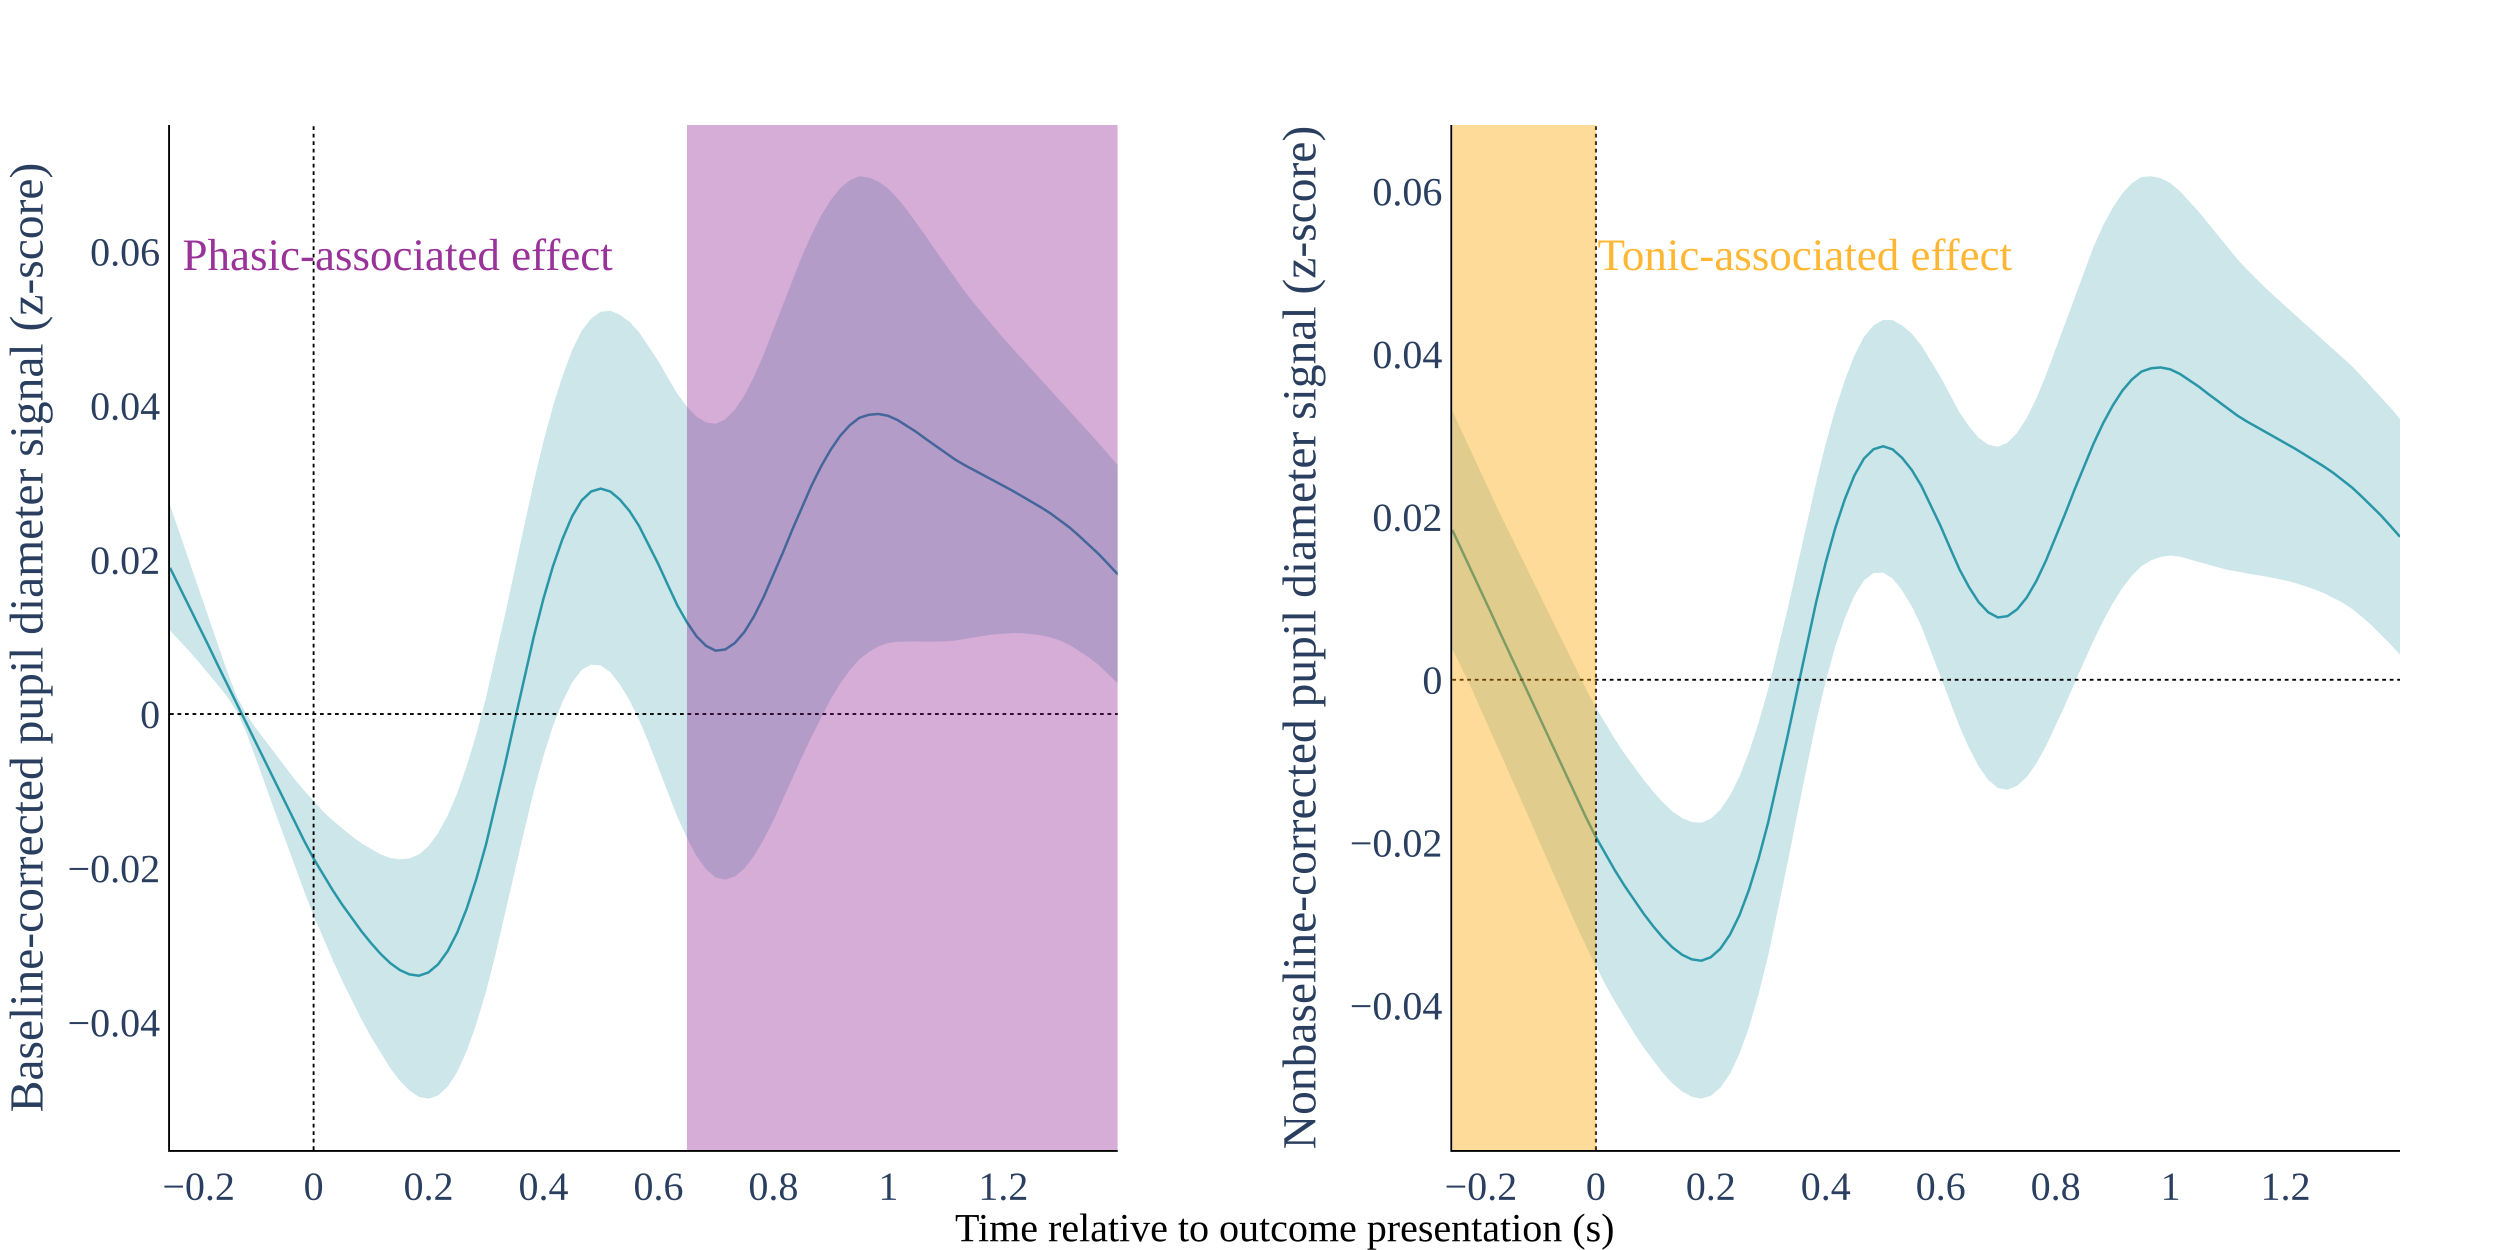
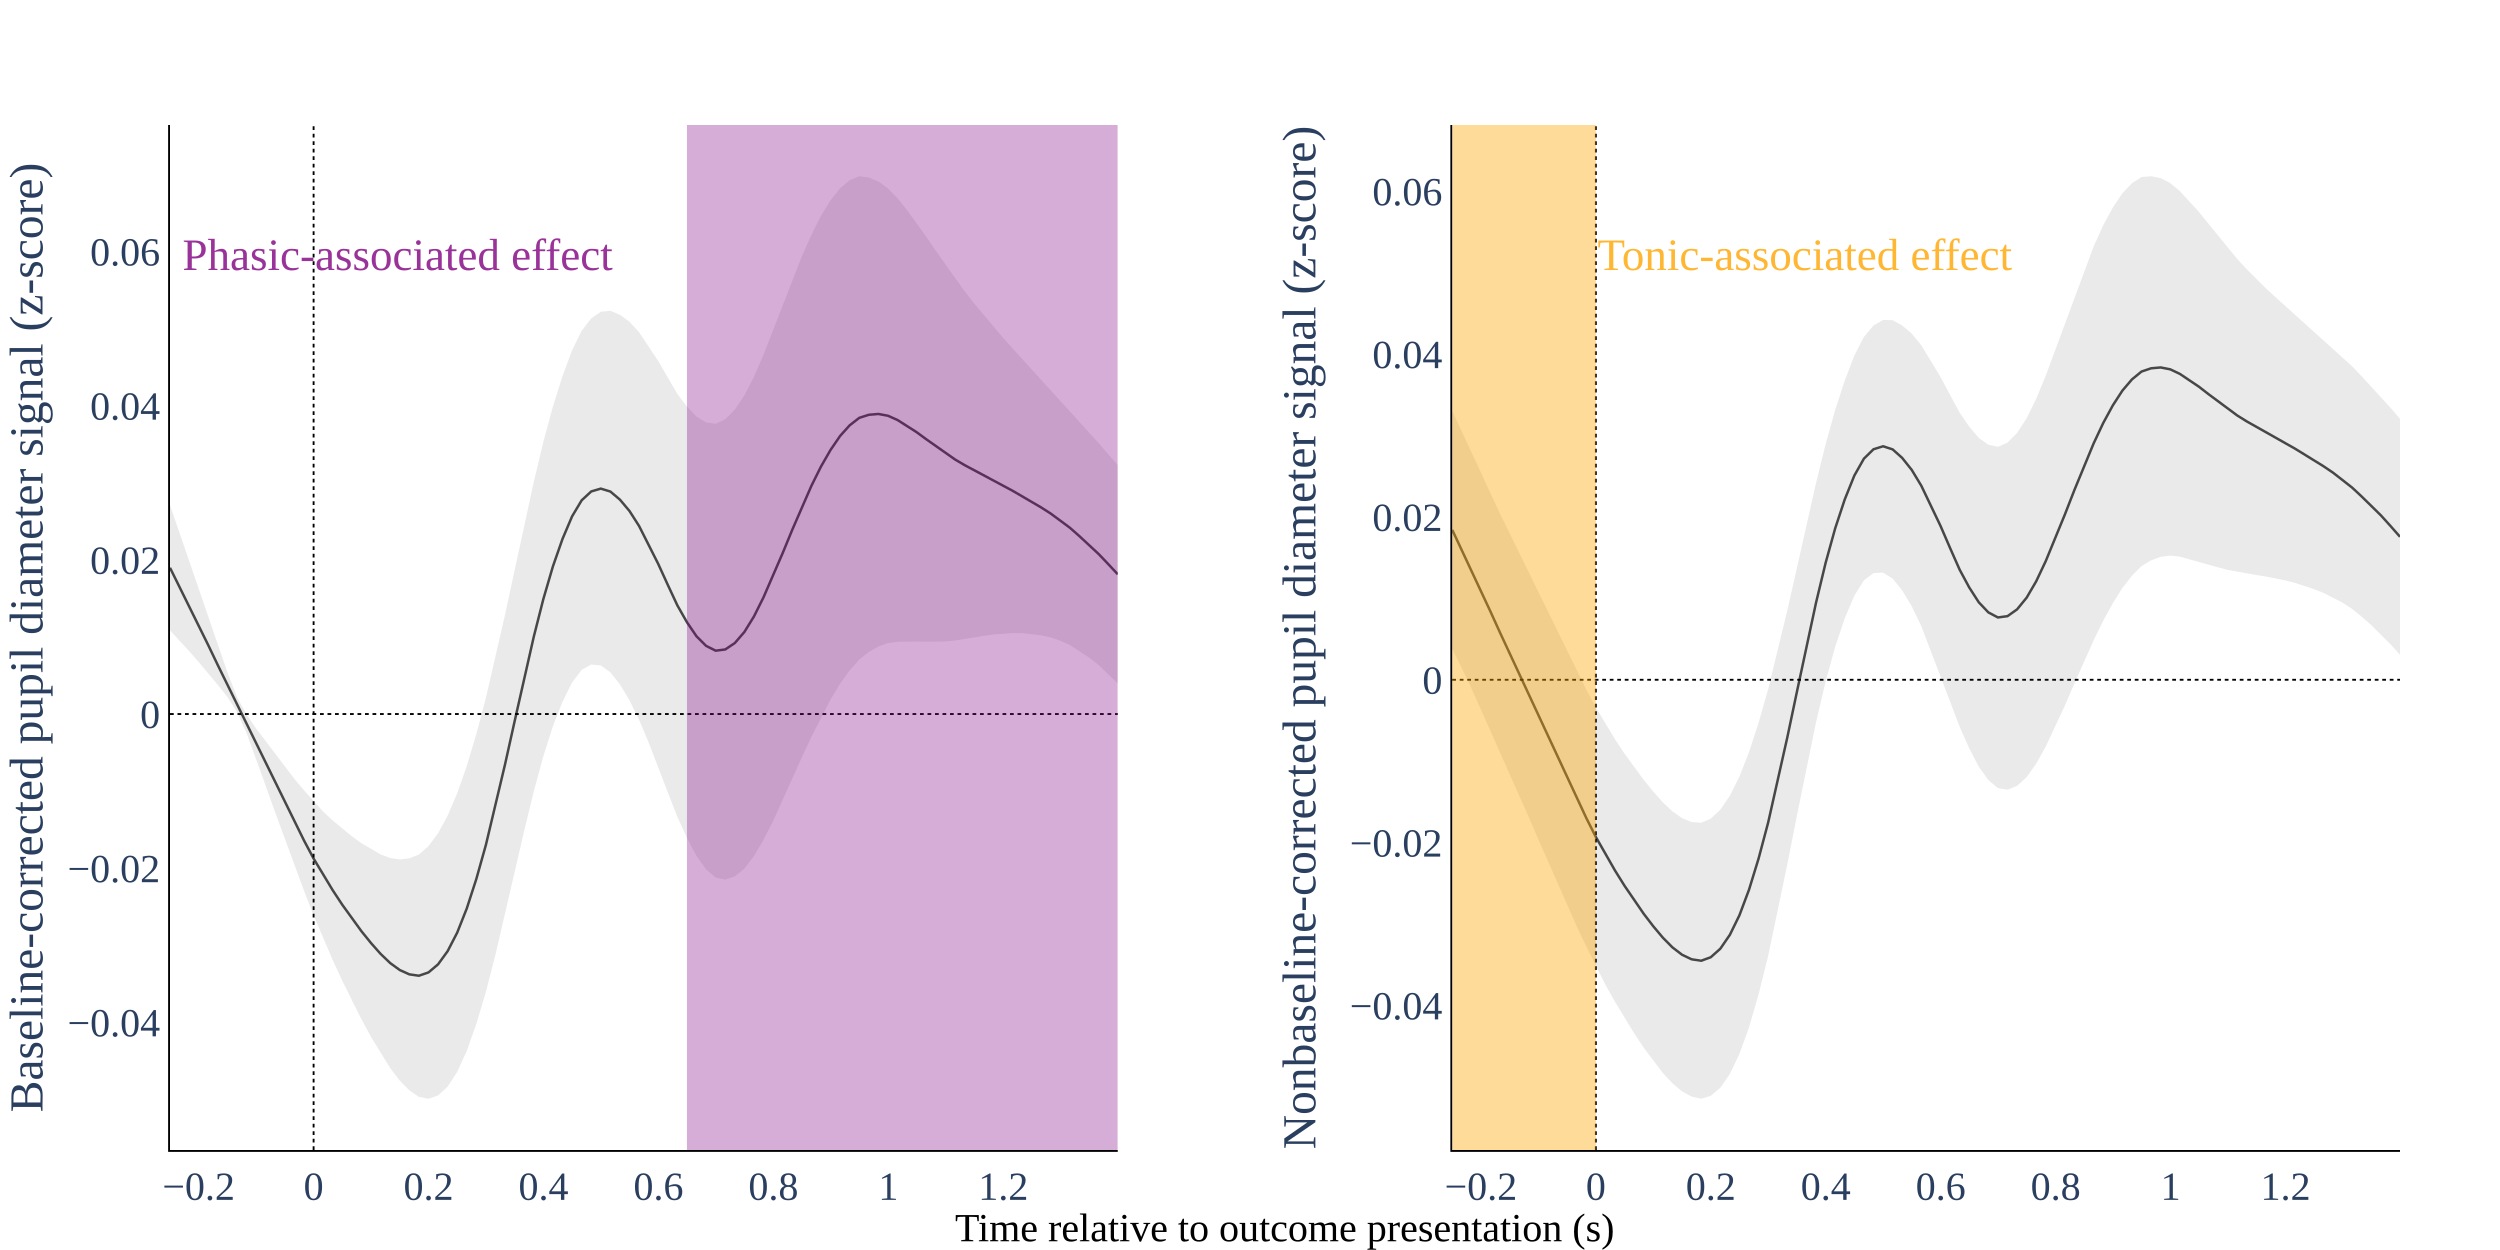
<svg xmlns="http://www.w3.org/2000/svg" class="main-svg" width="2000" height="1000" style="" viewBox="0 0 2000 1000">
  <rect x="0" y="0" width="2000" height="1000" style="fill: rgb(255, 255, 255); fill-opacity: 1;" />
-   <defs id="defs-f50b6a">
+   <defs id="defs-1f0a8c">
    <g class="clips">
-       <clipPath id="clipf50b6axyplot" class="plotclip">
+       <clipPath id="clip1f0a8cxyplot" class="plotclip">
        <rect width="758.2" height="820" />
      </clipPath>
-       <clipPath id="clipf50b6ax2y2plot" class="plotclip">
+       <clipPath id="clip1f0a8cx2y2plot" class="plotclip">
        <rect width="758.2" height="820" />
      </clipPath>
-       <clipPath class="axesclip" id="clipf50b6ax">
+       <clipPath class="axesclip" id="clip1f0a8cx">
        <rect x="136" y="0" width="758.2" height="1000" />
      </clipPath>
-       <clipPath class="axesclip" id="clipf50b6ay">
+       <clipPath class="axesclip" id="clip1f0a8cy">
        <rect x="0" y="100" width="2000" height="820" />
      </clipPath>
-       <clipPath class="axesclip" id="clipf50b6axy">
+       <clipPath class="axesclip" id="clip1f0a8cxy">
        <rect x="136" y="100" width="758.2" height="820" />
      </clipPath>
-       <clipPath class="axesclip" id="clipf50b6ay2">
+       <clipPath class="axesclip" id="clip1f0a8cy2">
        <rect x="0" y="100" width="2000" height="820" />
      </clipPath>
-       <clipPath class="axesclip" id="clipf50b6axy2">
+       <clipPath class="axesclip" id="clip1f0a8cxy2">
        <rect x="136" y="100" width="758.2" height="820" />
      </clipPath>
-       <clipPath class="axesclip" id="clipf50b6ax2">
+       <clipPath class="axesclip" id="clip1f0a8cx2">
        <rect x="1161.8" y="0" width="758.2" height="1000" />
      </clipPath>
-       <clipPath class="axesclip" id="clipf50b6ax2y">
+       <clipPath class="axesclip" id="clip1f0a8cx2y">
        <rect x="1161.8" y="100" width="758.2" height="820" />
      </clipPath>
-       <clipPath class="axesclip" id="clipf50b6ax2y2">
+       <clipPath class="axesclip" id="clip1f0a8cx2y2">
        <rect x="1161.8" y="100" width="758.2" height="820" />
      </clipPath>
    </g>
    <g class="gradients" />
    <g class="patterns" />
  </defs>
  <g class="bglayer">
    <rect class="bg" x="136" y="100" width="758.2" height="820" style="fill: rgb(255, 255, 255); fill-opacity: 1; stroke-width: 0;" />
    <rect class="bg" x="1161.8" y="100" width="758.2" height="820" style="fill: rgb(255, 255, 255); fill-opacity: 1; stroke-width: 0;" />
  </g>
  <g class="layer-below">
    <g class="imagelayer" />
    <g class="shapelayer" />
  </g>
  <g class="cartesianlayer">
    <g class="subplot xy">
      <g class="layer-subplot">
        <g class="shapelayer" />
        <g class="imagelayer" />
      </g>
      <g class="minor-gridlayer">
        <g class="x" />
        <g class="y" />
      </g>
      <g class="gridlayer">
        <g class="x">
          <path class="xgrid crisp" transform="translate(158.92,0)" d="M0,100v820" style="stroke: rgb(255, 255, 255); stroke-opacity: 1; stroke-width: 1px;" />
          <path class="xgrid crisp" transform="translate(342.84,0)" d="M0,100v820" style="stroke: rgb(255, 255, 255); stroke-opacity: 1; stroke-width: 1px;" />
          <path class="xgrid crisp" transform="translate(434.8,0)" d="M0,100v820" style="stroke: rgb(255, 255, 255); stroke-opacity: 1; stroke-width: 1px;" />
          <path class="xgrid crisp" transform="translate(526.77,0)" d="M0,100v820" style="stroke: rgb(255, 255, 255); stroke-opacity: 1; stroke-width: 1px;" />
          <path class="xgrid crisp" transform="translate(618.73,0)" d="M0,100v820" style="stroke: rgb(255, 255, 255); stroke-opacity: 1; stroke-width: 1px;" />
          <path class="xgrid crisp" transform="translate(710.69,0)" d="M0,100v820" style="stroke: rgb(255, 255, 255); stroke-opacity: 1; stroke-width: 1px;" />
          <path class="xgrid crisp" transform="translate(802.65,0)" d="M0,100v820" style="stroke: rgb(255, 255, 255); stroke-opacity: 1; stroke-width: 1px;" />
        </g>
        <g class="y">
          <path class="ygrid crisp" transform="translate(0,817.89)" d="M136,0h758.2" style="stroke: rgb(255, 255, 255); stroke-opacity: 1; stroke-width: 1px;" />
          <path class="ygrid crisp" transform="translate(0,694.56)" d="M136,0h758.2" style="stroke: rgb(255, 255, 255); stroke-opacity: 1; stroke-width: 1px;" />
          <path class="ygrid crisp" transform="translate(0,447.89)" d="M136,0h758.2" style="stroke: rgb(255, 255, 255); stroke-opacity: 1; stroke-width: 1px;" />
          <path class="ygrid crisp" transform="translate(0,324.55)" d="M136,0h758.2" style="stroke: rgb(255, 255, 255); stroke-opacity: 1; stroke-width: 1px;" />
          <path class="ygrid crisp" transform="translate(0,201.21)" d="M136,0h758.2" style="stroke: rgb(255, 255, 255); stroke-opacity: 1; stroke-width: 1px;" />
        </g>
      </g>
      <g class="zerolinelayer">
        <path class="xzl zl crisp" transform="translate(250.88,0)" d="M0,100v820" style="stroke: rgb(255, 255, 255); stroke-opacity: 1; stroke-width: 2px;" />
        <path class="yzl zl crisp" transform="translate(0,571.22)" d="M136,0h758.2" style="stroke: rgb(255, 255, 255); stroke-opacity: 1; stroke-width: 2px;" />
      </g>
      <g class="layer-between">
        <g class="shapelayer" />
        <g class="imagelayer" />
      </g>
      <path class="xlines-below" />
      <path class="ylines-below" />
      <g class="overlines-below" />
      <g class="xaxislayer-below" />
      <g class="yaxislayer-below" />
      <g class="overaxes-below" />
      <g class="overplot">
-         <g class="xy" transform="translate(136,100)" clip-path="url(#clipf50b6axyplot)">
+         <g class="xy" transform="translate(136,100)" clip-path="url(#clip1f0a8cxyplot)">
          <g class="scatterlayer mlayer">
-             <g class="trace scatter trace7f2460" style="stroke-miterlimit: 2; opacity: 1;">
+             <g class="trace scatter trace71aa7c" style="stroke-miterlimit: 2; opacity: 1;">
              <g class="fills" />
              <g class="errorbars" />
              <g class="lines">
-                 <path class="js-line" d="M0,354.21L30.63,416.21L38.29,432.2L107.22,572.43L114.88,586.85L130.2,612.24L137.85,623.84L153.17,645.01L160.83,654.48L168.49,663.12L176.15,670.45L183.81,676.02L191.46,679.48L199.12,680.58L206.78,677.94L214.44,671.48L222.1,660.93L229.76,646.09L237.42,626.76L245.07,603.16L252.73,575.87L268.05,511.4L275.71,476.96L291.03,409.33L298.68,379.23L306.34,353.07L314,331.15L321.66,313.1L329.32,300.27L336.98,293.16L344.64,290.89L352.29,293.23L359.95,299.72L367.61,308.83L375.27,320.82L390.59,351.16L398.25,367.93L405.9,384.33L413.56,397.8L421.22,409.06L428.88,416.71L436.54,420.54L444.2,419.57L451.86,414.43L459.52,405.55L467.17,393.14L474.83,377.79L490.15,342.44L497.81,323.82L513.13,288.66L520.78,273.25L528.44,259.93L536.1,248.74L543.76,240.23L551.42,234.28L559.08,231.82L566.74,231.18L574.39,232.6L582.05,236.03L597.37,245.79L605.03,251.43L628,267.57L635.66,272.08L666.3,288.45L673.96,292.54L696.93,305.96L704.59,310.86L719.91,322.2L727.57,328.96L742.88,343.19L750.54,351.22L758.2,359.44" style="vector-effect: none; fill: none; stroke: rgb(0, 130, 150); stroke-opacity: 0.8; stroke-width: 2px; opacity: 1;" />
+                 <path class="js-line" d="M0,354.21L30.63,416.21L38.29,432.2L107.22,572.43L114.88,586.85L130.2,612.24L137.85,623.84L153.17,645.01L160.83,654.48L168.49,663.12L176.15,670.45L183.81,676.02L191.46,679.48L199.12,680.58L206.78,677.94L214.44,671.48L222.1,660.93L229.76,646.09L237.42,626.76L245.07,603.16L252.73,575.87L268.05,511.4L275.71,476.96L291.03,409.33L298.68,379.23L306.34,353.07L314,331.15L321.66,313.1L329.32,300.27L336.98,293.16L344.64,290.89L352.29,293.23L359.95,299.72L367.61,308.83L375.27,320.82L390.59,351.16L398.25,367.93L405.9,384.33L413.56,397.8L421.22,409.06L428.88,416.71L436.54,420.54L444.2,419.57L451.86,414.43L459.52,405.55L467.17,393.14L474.83,377.79L490.15,342.44L497.81,323.82L513.13,288.66L520.78,273.25L528.44,259.93L536.1,248.74L543.76,240.23L551.42,234.28L559.08,231.82L566.74,231.18L574.39,232.6L582.05,236.03L597.37,245.79L605.03,251.43L628,267.57L635.66,272.08L666.3,288.45L673.96,292.54L696.93,305.96L704.59,310.86L719.91,322.2L727.57,328.96L742.88,343.19L750.54,351.22L758.2,359.44" style="vector-effect: none; fill: none; stroke: rgb(0, 0, 0); stroke-opacity: 0.8; stroke-width: 2px; opacity: 1;" />
              </g>
              <g class="points" />
              <g class="text" />
            </g>
-             <g class="trace scatter tracedb54ba" style="stroke-miterlimit: 2; opacity: 1;">
+             <g class="trace scatter trace58c5ff" style="stroke-miterlimit: 2; opacity: 1;">
              <g class="fills">
                <g>
-                   <path class="js-fill" d="M0,304.1L45.95,437.93L53.61,457.64L61.27,471.73L68.93,482.84L99.56,523.16L107.22,532.27L122.54,549.3L130.2,556.39L145.51,569.05L153.17,574.58L168.49,583.54L176.15,586.41L183.81,587.54L191.46,586.69L199.12,583.64L206.78,576.89L214.44,566.58L222.1,552.52L229.76,534.66L237.42,512.81L245.07,487.22L252.73,458.28L268.05,391.64L275.71,356.17L291.03,285.54L298.68,253.49L306.34,225.23L314,200.92L321.66,180.21L329.32,164.62L336.98,154.71L344.64,149.38L352.29,148.63L359.95,151.87L367.61,157.41L375.27,165.79L390.59,188.84L398.25,202.03L405.9,215.17L413.56,225.24L421.22,233.34L428.88,237.94L436.54,239.03L444.2,235.42L451.86,227.71L459.52,216.27L467.17,201.45L474.83,183.77L505.47,105.15L513.13,87.9L520.78,72.68L528.44,60.26L536.1,50.58L543.76,44.16L551.42,41L559.08,42.07L566.74,45.2L574.39,50.77L582.05,58.64L589.71,68.2L605.03,89.45L612.69,100.73L635.66,132.94L643.32,142.78L666.3,170.05L673.96,178.62L742.88,254.44L750.54,263.42L758.2,272.11L758.2,446.77L742.88,431.94L735.22,426.02L719.91,416.04L712.25,412.59L704.59,409.96L696.93,408.24L681.61,406.51L673.96,406.46L658.64,407.58L650.98,408.68L628,412.42L620.35,413.13L605.03,413.41L597.37,413.18L582.05,413.42L574.39,414.43L566.74,417.16L559.08,421.56L551.42,427.56L543.76,436.3L536.1,446.91L528.44,459.6L513.13,489.42L505.47,505.84L482.49,556.86L474.83,571.8L467.17,584.83L459.52,594.83L451.86,601.16L444.2,603.71L436.54,602.06L428.88,595.49L421.22,584.78L413.56,570.36L405.9,553.5L398.25,533.84L382.93,494.07L375.27,475.85L367.61,460.25L359.95,447.57L352.29,437.83L344.64,432.4L336.98,431.61L329.32,435.93L321.66,445.99L314,461.38L306.34,480.92L298.68,504.97L291.03,533.12L283.37,564.56L260.39,663.66L252.73,693.46L245.07,719.1L237.42,740.71L229.76,757.52L222.1,769.33L214.44,776.37L206.78,779L199.12,777.53L191.46,772.27L183.81,764.49L176.15,754.5L160.83,729.53L153.17,715.44L137.85,684.68L130.2,668.09L114.88,632.35L107.22,612.6L84.24,550.2L76.59,528.75L61.27,486.49L53.61,469.51L45.95,457.61L38.29,447.95L22.98,429.66L15.32,420.9L0,404.32Z" style="fill: rgb(0, 130, 150); fill-opacity: 0.2; stroke-width: 0;" />
+                   <path class="js-fill" d="M0,304.1L45.95,437.93L53.61,457.64L61.27,471.73L68.93,482.84L99.56,523.16L107.22,532.27L122.54,549.3L130.2,556.39L145.51,569.05L153.17,574.58L168.49,583.54L176.15,586.41L183.81,587.54L191.46,586.69L199.12,583.64L206.78,576.89L214.44,566.58L222.1,552.52L229.76,534.66L237.42,512.81L245.07,487.22L252.73,458.28L268.05,391.64L275.71,356.17L291.03,285.54L298.68,253.49L306.34,225.23L314,200.92L321.66,180.21L329.32,164.62L336.98,154.71L344.64,149.38L352.29,148.63L359.95,151.87L367.61,157.41L375.27,165.79L390.59,188.84L398.25,202.03L405.9,215.17L413.56,225.24L421.22,233.34L428.88,237.94L436.54,239.03L444.2,235.42L451.86,227.71L459.52,216.27L467.17,201.45L474.83,183.77L505.47,105.15L513.13,87.9L520.78,72.68L528.44,60.26L536.1,50.58L543.76,44.16L551.42,41L559.08,42.07L566.74,45.2L574.39,50.77L582.05,58.64L589.71,68.2L605.03,89.45L612.69,100.73L635.66,132.94L643.32,142.78L666.3,170.05L673.96,178.62L742.88,254.44L750.54,263.42L758.2,272.11L758.2,446.77L742.88,431.94L735.22,426.02L719.91,416.04L712.25,412.59L704.59,409.96L696.93,408.24L681.61,406.51L673.96,406.46L658.64,407.58L650.98,408.68L628,412.42L620.35,413.13L605.03,413.41L597.37,413.18L582.05,413.42L574.39,414.43L566.74,417.16L559.08,421.56L551.42,427.56L543.76,436.3L536.1,446.91L528.44,459.6L513.13,489.42L505.47,505.84L482.49,556.86L474.83,571.8L467.17,584.83L459.52,594.83L451.86,601.16L444.2,603.71L436.54,602.06L428.88,595.49L421.22,584.78L413.56,570.36L405.9,553.5L398.25,533.84L382.93,494.07L375.27,475.85L367.61,460.25L359.95,447.57L352.29,437.83L344.64,432.4L336.98,431.61L329.32,435.93L321.66,445.99L314,461.38L306.34,480.92L298.68,504.97L291.03,533.12L283.37,564.56L260.39,663.66L252.73,693.46L245.07,719.1L237.42,740.71L229.76,757.52L222.1,769.33L214.44,776.37L206.78,779L199.12,777.53L191.46,772.27L183.81,764.49L176.15,754.5L160.83,729.53L153.17,715.44L137.85,684.68L130.2,668.09L114.88,632.35L107.22,612.6L84.24,550.2L76.59,528.75L61.27,486.49L53.61,469.51L45.95,457.61L38.29,447.95L22.98,429.66L15.32,420.9L0,404.32Z" style="fill: rgb(150, 150, 150); fill-opacity: 0.2; stroke-width: 0;" />
                </g>
              </g>
              <g class="errorbars" />
              <g class="lines">
                <path class="js-line" d="M0,304.1L45.95,437.93L53.61,457.64L61.27,471.73L68.93,482.84L99.56,523.16L107.22,532.27L122.54,549.3L130.2,556.39L145.51,569.05L153.17,574.58L168.49,583.54L176.15,586.41L183.81,587.54L191.46,586.69L199.12,583.64L206.78,576.89L214.44,566.58L222.1,552.52L229.76,534.66L237.42,512.81L245.07,487.22L252.73,458.28L268.05,391.64L275.71,356.17L291.03,285.54L298.68,253.49L306.34,225.23L314,200.92L321.66,180.21L329.32,164.62L336.98,154.71L344.64,149.38L352.29,148.63L359.95,151.87L367.61,157.41L375.27,165.79L390.59,188.84L398.25,202.03L405.9,215.17L413.56,225.24L421.22,233.34L428.88,237.94L436.54,239.03L444.2,235.42L451.86,227.71L459.52,216.27L467.17,201.45L474.83,183.77L505.47,105.15L513.13,87.9L520.78,72.68L528.44,60.26L536.1,50.58L543.76,44.16L551.42,41L559.08,42.07L566.74,45.2L574.39,50.77L582.05,58.64L589.71,68.2L605.03,89.45L612.69,100.73L635.66,132.94L643.32,142.78L666.3,170.05L673.96,178.62L742.88,254.44L750.54,263.42L758.2,272.11L758.2,446.77L742.88,431.94L735.22,426.02L719.91,416.04L712.25,412.59L704.59,409.96L696.93,408.24L681.61,406.51L673.96,406.46L658.64,407.58L650.98,408.68L628,412.42L620.35,413.13L605.03,413.41L597.37,413.18L582.05,413.42L574.39,414.43L566.74,417.16L559.08,421.56L551.42,427.56L543.76,436.3L536.1,446.91L528.44,459.6L513.13,489.42L505.47,505.84L482.49,556.86L474.83,571.8L467.17,584.83L459.52,594.83L451.86,601.16L444.2,603.71L436.54,602.06L428.88,595.49L421.22,584.78L413.56,570.36L405.9,553.5L398.25,533.84L382.93,494.07L375.27,475.85L367.61,460.25L359.95,447.57L352.29,437.83L344.64,432.4L336.98,431.61L329.32,435.93L321.66,445.99L314,461.38L306.34,480.92L298.68,504.97L291.03,533.12L283.37,564.56L260.39,663.66L252.73,693.46L245.07,719.1L237.42,740.71L229.76,757.52L222.1,769.33L214.44,776.37L206.78,779L199.12,777.53L191.46,772.27L183.81,764.49L176.15,754.5L160.83,729.53L153.17,715.44L137.85,684.68L130.2,668.09L114.88,632.35L107.22,612.6L84.24,550.2L76.59,528.75L61.27,486.49L53.61,469.51L45.95,457.61L38.29,447.95L22.98,429.66L15.32,420.9L0,404.32" style="vector-effect: none; fill: none; stroke: rgb(255, 255, 255); stroke-opacity: 0; stroke-width: 2px; opacity: 1;" />
              </g>
              <g class="points" />
              <g class="text" />
            </g>
          </g>
        </g>
      </g>
      <path class="xlines-above crisp" d="M134.5,920.75H894.2" style="fill: none; stroke-width: 1.5px; stroke: rgb(0, 0, 0); stroke-opacity: 1;" />
      <path class="ylines-above crisp" d="M135.25,100V920" style="fill: none; stroke-width: 1.5px; stroke: rgb(0, 0, 0); stroke-opacity: 1;" />
      <g class="overlines-above" />
      <g class="xaxislayer-above">
        <g class="xtick">
          <text text-anchor="middle" x="0" y="959.9" transform="translate(158.92,0)" style="font-family: 'Times New Roman'; font-size: 32px; fill: rgb(42, 63, 95); fill-opacity: 1; white-space: pre; opacity: 1;">−0.2</text>
        </g>
        <g class="xtick">
          <text text-anchor="middle" x="0" y="959.9" style="font-family: 'Times New Roman'; font-size: 32px; fill: rgb(42, 63, 95); fill-opacity: 1; white-space: pre; opacity: 1;" transform="translate(250.88,0)">0</text>
        </g>
        <g class="xtick">
          <text text-anchor="middle" x="0" y="959.9" style="font-family: 'Times New Roman'; font-size: 32px; fill: rgb(42, 63, 95); fill-opacity: 1; white-space: pre; opacity: 1;" transform="translate(342.84,0)">0.2</text>
        </g>
        <g class="xtick">
          <text text-anchor="middle" x="0" y="959.9" style="font-family: 'Times New Roman'; font-size: 32px; fill: rgb(42, 63, 95); fill-opacity: 1; white-space: pre; opacity: 1;" transform="translate(434.8,0)">0.4</text>
        </g>
        <g class="xtick">
          <text text-anchor="middle" x="0" y="959.9" style="font-family: 'Times New Roman'; font-size: 32px; fill: rgb(42, 63, 95); fill-opacity: 1; white-space: pre; opacity: 1;" transform="translate(526.77,0)">0.6</text>
        </g>
        <g class="xtick">
          <text text-anchor="middle" x="0" y="959.9" style="font-family: 'Times New Roman'; font-size: 32px; fill: rgb(42, 63, 95); fill-opacity: 1; white-space: pre; opacity: 1;" transform="translate(618.73,0)">0.8</text>
        </g>
        <g class="xtick">
          <text text-anchor="middle" x="0" y="959.9" style="font-family: 'Times New Roman'; font-size: 32px; fill: rgb(42, 63, 95); fill-opacity: 1; white-space: pre; opacity: 1;" transform="translate(710.69,0)">1</text>
        </g>
        <g class="xtick">
          <text text-anchor="middle" x="0" y="959.9" style="font-family: 'Times New Roman'; font-size: 32px; fill: rgb(42, 63, 95); fill-opacity: 1; white-space: pre; opacity: 1;" transform="translate(802.65,0)">1.2</text>
        </g>
      </g>
      <g class="yaxislayer-above">
        <g class="ytick">
          <text text-anchor="end" x="128.1" y="11.2" transform="translate(0,817.89)" style="font-family: 'Times New Roman'; font-size: 32px; fill: rgb(42, 63, 95); fill-opacity: 1; white-space: pre; opacity: 1;">−0.04</text>
        </g>
        <g class="ytick">
          <text text-anchor="end" x="128.1" y="11.2" style="font-family: 'Times New Roman'; font-size: 32px; fill: rgb(42, 63, 95); fill-opacity: 1; white-space: pre; opacity: 1;" transform="translate(0,694.56)">−0.02</text>
        </g>
        <g class="ytick">
          <text text-anchor="end" x="128.1" y="11.2" style="font-family: 'Times New Roman'; font-size: 32px; fill: rgb(42, 63, 95); fill-opacity: 1; white-space: pre; opacity: 1;" transform="translate(0,571.22)">0</text>
        </g>
        <g class="ytick">
          <text text-anchor="end" x="128.1" y="11.2" style="font-family: 'Times New Roman'; font-size: 32px; fill: rgb(42, 63, 95); fill-opacity: 1; white-space: pre; opacity: 1;" transform="translate(0,447.89)">0.02</text>
        </g>
        <g class="ytick">
          <text text-anchor="end" x="128.1" y="11.2" style="font-family: 'Times New Roman'; font-size: 32px; fill: rgb(42, 63, 95); fill-opacity: 1; white-space: pre; opacity: 1;" transform="translate(0,324.55)">0.04</text>
        </g>
        <g class="ytick">
          <text text-anchor="end" x="128.1" y="11.2" style="font-family: 'Times New Roman'; font-size: 32px; fill: rgb(42, 63, 95); fill-opacity: 1; white-space: pre; opacity: 1;" transform="translate(0,201.21)">0.06</text>
        </g>
      </g>
      <g class="overaxes-above" />
    </g>
    <g class="subplot x2y2">
      <g class="layer-subplot">
        <g class="shapelayer" />
        <g class="imagelayer" />
      </g>
      <g class="minor-gridlayer">
        <g class="x2" />
        <g class="y2" />
      </g>
      <g class="gridlayer">
        <g class="x2">
          <path class="x2grid crisp" transform="translate(1184.72,0)" d="M0,100v820" style="stroke: rgb(255, 255, 255); stroke-opacity: 1; stroke-width: 1px;" />
          <path class="x2grid crisp" transform="translate(1368.64,0)" d="M0,100v820" style="stroke: rgb(255, 255, 255); stroke-opacity: 1; stroke-width: 1px;" />
          <path class="x2grid crisp" transform="translate(1460.6,0)" d="M0,100v820" style="stroke: rgb(255, 255, 255); stroke-opacity: 1; stroke-width: 1px;" />
          <path class="x2grid crisp" transform="translate(1552.57,0)" d="M0,100v820" style="stroke: rgb(255, 255, 255); stroke-opacity: 1; stroke-width: 1px;" />
          <path class="x2grid crisp" transform="translate(1644.53,0)" d="M0,100v820" style="stroke: rgb(255, 255, 255); stroke-opacity: 1; stroke-width: 1px;" />
          <path class="x2grid crisp" transform="translate(1736.49,0)" d="M0,100v820" style="stroke: rgb(255, 255, 255); stroke-opacity: 1; stroke-width: 1px;" />
          <path class="x2grid crisp" transform="translate(1828.45,0)" d="M0,100v820" style="stroke: rgb(255, 255, 255); stroke-opacity: 1; stroke-width: 1px;" />
        </g>
        <g class="y2">
          <path class="y2grid crisp" transform="translate(0,804.34)" d="M1161.8,0h758.2" style="stroke: rgb(255, 255, 255); stroke-opacity: 1; stroke-width: 1px;" />
          <path class="y2grid crisp" transform="translate(0,674.08)" d="M1161.8,0h758.2" style="stroke: rgb(255, 255, 255); stroke-opacity: 1; stroke-width: 1px;" />
          <path class="y2grid crisp" transform="translate(0,413.56)" d="M1161.8,0h758.2" style="stroke: rgb(255, 255, 255); stroke-opacity: 1; stroke-width: 1px;" />
          <path class="y2grid crisp" transform="translate(0,283.29)" d="M1161.8,0h758.2" style="stroke: rgb(255, 255, 255); stroke-opacity: 1; stroke-width: 1px;" />
          <path class="y2grid crisp" transform="translate(0,153.03)" d="M1161.8,0h758.2" style="stroke: rgb(255, 255, 255); stroke-opacity: 1; stroke-width: 1px;" />
        </g>
      </g>
      <g class="zerolinelayer">
        <path class="x2zl zl crisp" transform="translate(1276.68,0)" d="M0,100v820" style="stroke: rgb(255, 255, 255); stroke-opacity: 1; stroke-width: 2px;" />
        <path class="y2zl zl crisp" transform="translate(0,543.82)" d="M1161.8,0h758.2" style="stroke: rgb(255, 255, 255); stroke-opacity: 1; stroke-width: 2px;" />
      </g>
      <g class="layer-between">
        <g class="shapelayer" />
        <g class="imagelayer" />
      </g>
      <path class="xlines-below" />
      <path class="ylines-below" />
      <g class="overlines-below" />
      <g class="xaxislayer-below" />
      <g class="yaxislayer-below" />
      <g class="overaxes-below" />
      <g class="overplot">
-         <g class="x2y2" transform="translate(1161.8,100)" clip-path="url(#clipf50b6ax2y2plot)">
+         <g class="x2y2" transform="translate(1161.8,100)" clip-path="url(#clip1f0a8cx2y2plot)">
          <g class="scatterlayer mlayer">
-             <g class="trace scatter tracefe3856" style="stroke-miterlimit: 2; opacity: 1;">
+             <g class="trace scatter trace8f8d5c" style="stroke-miterlimit: 2; opacity: 1;">
              <g class="fills" />
              <g class="errorbars" />
              <g class="lines">
-                 <path class="js-line" d="M0,323.9L30.63,389.38L38.29,406.27L107.22,554.38L114.88,569.6L130.2,596.42L137.85,608.67L153.17,631.03L160.83,641.03L168.49,650.15L176.15,657.9L183.81,663.77L191.46,667.43L199.12,668.6L206.78,665.81L214.44,658.98L222.1,647.84L229.76,632.17L237.42,611.76L245.07,586.83L252.73,558.01L268.05,489.91L275.71,453.54L291.03,382.12L298.68,350.33L306.34,322.7L314,299.54L321.66,280.48L329.32,266.93L336.98,259.42L344.64,257.02L352.29,259.49L359.95,266.35L367.61,275.97L375.27,288.64L390.59,320.68L398.25,338.39L405.9,355.72L413.56,369.93L421.22,381.83L428.88,389.91L436.54,393.96L444.2,392.93L451.86,387.5L459.52,378.12L467.17,365.01L474.83,348.8L490.15,311.47L497.81,291.8L513.13,254.67L520.78,238.4L528.44,224.33L536.1,212.51L543.76,203.52L551.42,197.24L559.08,194.64L566.74,193.96L574.39,195.46L582.05,199.09L597.37,209.39L605.03,215.35L628,232.39L635.66,237.16L666.3,254.45L673.96,258.77L696.93,272.94L704.59,278.12L719.91,290.09L727.57,297.24L742.88,312.26L750.54,320.74L758.2,329.43" style="vector-effect: none; fill: none; stroke: rgb(0, 130, 150); stroke-opacity: 0.8; stroke-width: 2px; opacity: 1;" />
+                 <path class="js-line" d="M0,323.9L30.63,389.38L38.29,406.27L107.22,554.38L114.88,569.6L130.2,596.42L137.85,608.67L153.17,631.03L160.83,641.03L168.49,650.15L176.15,657.9L183.81,663.77L191.46,667.43L199.12,668.6L206.78,665.81L214.44,658.98L222.1,647.84L229.76,632.17L237.42,611.76L245.07,586.83L252.73,558.01L268.05,489.91L275.71,453.54L291.03,382.12L298.68,350.33L306.34,322.7L314,299.54L321.66,280.48L329.32,266.93L336.98,259.42L344.64,257.02L352.29,259.49L359.95,266.35L367.61,275.97L375.27,288.64L390.59,320.68L398.25,338.39L405.9,355.72L413.56,369.93L421.22,381.83L428.88,389.91L436.54,393.96L444.2,392.93L451.86,387.5L459.52,378.12L467.17,365.01L474.83,348.8L490.15,311.47L497.81,291.8L513.13,254.67L520.78,238.4L528.44,224.33L536.1,212.51L543.76,203.52L551.42,197.24L559.08,194.64L566.74,193.96L574.39,195.46L582.05,199.09L597.37,209.39L605.03,215.35L628,232.39L635.66,237.16L666.3,254.45L673.96,258.77L696.93,272.94L704.59,278.12L719.91,290.09L727.57,297.24L742.88,312.26L750.54,320.74L758.2,329.43" style="vector-effect: none; fill: none; stroke: rgb(0, 0, 0); stroke-opacity: 0.8; stroke-width: 2px; opacity: 1;" />
              </g>
              <g class="points" />
              <g class="text" />
            </g>
-             <g class="trace scatter traced2d917" style="stroke-miterlimit: 2; opacity: 1;">
+             <g class="trace scatter trace05a20d" style="stroke-miterlimit: 2; opacity: 1;">
              <g class="fills">
                <g>
-                   <path class="js-fill" d="M0,228.71L38.29,311.11L45.95,326.7L107.22,451.58L114.88,465.97L130.2,491.44L137.85,502.96L153.17,523.92L160.83,533.3L168.49,541.88L176.15,549.11L183.81,554.48L191.46,557.6L199.12,558.2L206.78,554.95L214.44,547.76L222.1,536.56L229.76,521.24L237.42,501.7L245.07,478.24L252.73,451.35L268.05,388.33L275.71,354.42L291.03,286.44L298.68,255.42L306.34,227.98L314,204.42L321.66,184.44L329.32,169.57L336.98,160.4L344.64,155.95L352.29,156.14L359.95,160.38L367.61,166.9L375.27,176.29L390.59,201.54L398.25,215.91L405.9,230.13L413.56,241.26L421.22,250.35L428.88,255.78L436.54,257.44L444.2,254.1L451.86,246.34L459.52,234.56L467.17,219.08L474.83,200.44L513.13,97.15L520.78,80.22L528.44,66.07L536.1,54.64L543.76,46.51L551.42,41.64L559.08,41L566.74,42.48L574.39,46.48L582.05,52.86L597.37,69.59L605.03,79.11L628,107.21L635.66,115.49L650.98,130.73L658.64,137.75L719.91,193.04L727.57,201.1L750.54,226.14L758.2,235.1L758.2,423.75L750.54,415.35L735.22,400.08L727.57,393.37L719.91,387.14L712.25,382.12L696.93,374.3L689.27,371.29L673.96,366.25L666.3,364.31L650.98,361.23L643.32,360.02L620.35,355.91L612.69,353.9L582.05,345.31L574.39,344.44L566.74,345.44L559.08,348.27L551.42,352.83L543.76,360.53L536.1,370.39L528.44,382.58L520.78,396.57L513.13,412.2L497.81,446.54L490.15,464.36L474.83,497.16L467.17,510.95L459.52,521.69L451.86,528.66L444.2,531.75L436.54,530.47L428.88,524.04L421.22,513.3L413.56,498.61L405.9,481.3L375.27,400.99L367.61,385.05L359.95,372.32L352.29,362.85L344.64,358.1L336.98,358.44L329.32,364.3L321.66,376.52L314,394.67L306.34,417.42L298.68,445.23L291.03,477.79L275.71,552.65L268.05,591.49L252.73,664.66L245.07,695.42L237.42,721.82L229.76,743.1L222.1,759.12L214.44,770.2L206.78,776.68L199.12,779L191.46,777.27L183.81,773.07L176.15,766.69L168.49,758.42L153.17,738.13L145.51,726.61L130.2,701.4L122.54,687.84L107.22,657.18L99.56,641.06L68.93,571.68L61.27,553.85L15.32,450.62L7.66,434.61L0,419.1Z" style="fill: rgb(0, 130, 150); fill-opacity: 0.2; stroke-width: 0;" />
+                   <path class="js-fill" d="M0,228.71L38.29,311.11L45.95,326.7L107.22,451.58L114.88,465.97L130.2,491.44L137.85,502.96L153.17,523.92L160.83,533.3L168.49,541.88L176.15,549.11L183.81,554.48L191.46,557.6L199.12,558.2L206.78,554.95L214.44,547.76L222.1,536.56L229.76,521.24L237.42,501.7L245.07,478.24L252.73,451.35L268.05,388.33L275.71,354.42L291.03,286.44L298.68,255.42L306.34,227.98L314,204.42L321.66,184.44L329.32,169.57L336.98,160.4L344.64,155.95L352.29,156.14L359.95,160.38L367.61,166.9L375.27,176.29L390.59,201.54L398.25,215.91L405.9,230.13L413.56,241.26L421.22,250.35L428.88,255.78L436.54,257.44L444.2,254.1L451.86,246.34L459.52,234.56L467.17,219.08L474.83,200.44L513.13,97.15L520.78,80.22L528.44,66.07L536.1,54.64L543.76,46.51L551.42,41.64L559.08,41L566.74,42.48L574.39,46.48L582.05,52.86L597.37,69.59L605.03,79.11L628,107.21L635.66,115.49L650.98,130.73L658.64,137.75L719.91,193.04L727.57,201.1L750.54,226.14L758.2,235.1L758.2,423.75L750.54,415.35L735.22,400.08L727.57,393.37L719.91,387.14L712.25,382.12L696.93,374.3L689.27,371.29L673.96,366.25L666.3,364.31L650.98,361.23L643.32,360.02L620.35,355.91L612.69,353.9L582.05,345.31L574.39,344.44L566.74,345.44L559.08,348.27L551.42,352.83L543.76,360.53L536.1,370.39L528.44,382.58L520.78,396.57L513.13,412.2L497.81,446.54L490.15,464.36L474.83,497.16L467.17,510.95L459.52,521.69L451.86,528.66L444.2,531.75L436.54,530.47L428.88,524.04L421.22,513.3L413.56,498.61L405.9,481.3L375.27,400.99L367.61,385.05L359.95,372.32L352.29,362.85L344.64,358.1L336.98,358.44L329.32,364.3L321.66,376.52L314,394.67L306.34,417.42L298.68,445.23L291.03,477.79L275.71,552.65L268.05,591.49L252.73,664.66L245.07,695.42L237.42,721.82L229.76,743.1L222.1,759.12L214.44,770.2L206.78,776.68L199.12,779L191.46,777.27L183.81,773.07L176.15,766.69L168.49,758.42L153.17,738.13L145.51,726.61L130.2,701.4L122.54,687.84L107.22,657.18L99.56,641.06L68.93,571.68L61.27,553.85L15.32,450.62L7.66,434.61L0,419.1Z" style="fill: rgb(150, 150, 150); fill-opacity: 0.2; stroke-width: 0;" />
                </g>
              </g>
              <g class="errorbars" />
              <g class="lines">
                <path class="js-line" d="M0,228.71L38.29,311.11L45.95,326.7L107.22,451.58L114.88,465.97L130.2,491.44L137.85,502.96L153.17,523.92L160.83,533.3L168.49,541.88L176.15,549.11L183.81,554.48L191.46,557.6L199.12,558.2L206.78,554.95L214.44,547.76L222.1,536.56L229.76,521.24L237.42,501.7L245.07,478.24L252.73,451.35L268.05,388.33L275.71,354.42L291.03,286.44L298.68,255.42L306.34,227.98L314,204.42L321.66,184.44L329.32,169.57L336.98,160.4L344.64,155.95L352.29,156.14L359.95,160.38L367.61,166.9L375.27,176.29L390.59,201.54L398.25,215.91L405.9,230.13L413.56,241.26L421.22,250.35L428.88,255.78L436.54,257.44L444.2,254.1L451.86,246.34L459.52,234.56L467.17,219.08L474.83,200.44L513.13,97.15L520.78,80.22L528.44,66.07L536.1,54.64L543.76,46.51L551.42,41.64L559.08,41L566.74,42.48L574.39,46.48L582.05,52.86L597.37,69.59L605.03,79.11L628,107.21L635.66,115.49L650.98,130.73L658.64,137.75L719.91,193.04L727.57,201.1L750.54,226.14L758.2,235.1L758.2,423.75L750.54,415.35L735.22,400.08L727.57,393.37L719.91,387.14L712.25,382.12L696.93,374.3L689.27,371.29L673.96,366.25L666.3,364.31L650.98,361.23L643.32,360.02L620.35,355.91L612.69,353.9L582.05,345.31L574.39,344.44L566.74,345.44L559.08,348.27L551.42,352.83L543.76,360.53L536.1,370.39L528.44,382.58L520.78,396.57L513.13,412.2L497.81,446.54L490.15,464.36L474.83,497.16L467.17,510.95L459.52,521.69L451.86,528.66L444.2,531.75L436.54,530.47L428.88,524.04L421.22,513.3L413.56,498.61L405.9,481.3L375.27,400.99L367.61,385.05L359.95,372.32L352.29,362.85L344.64,358.1L336.98,358.44L329.32,364.3L321.66,376.52L314,394.67L306.34,417.42L298.68,445.23L291.03,477.79L275.71,552.65L268.05,591.49L252.73,664.66L245.07,695.42L237.42,721.82L229.76,743.1L222.1,759.12L214.44,770.2L206.78,776.68L199.12,779L191.46,777.27L183.81,773.07L176.15,766.69L168.49,758.42L153.17,738.13L145.51,726.61L130.2,701.4L122.54,687.84L107.22,657.18L99.56,641.06L68.93,571.68L61.27,553.85L15.32,450.62L7.66,434.61L0,419.1" style="vector-effect: none; fill: none; stroke: rgb(255, 255, 255); stroke-opacity: 0; stroke-width: 2px; opacity: 1;" />
              </g>
              <g class="points" />
              <g class="text" />
            </g>
          </g>
        </g>
      </g>
      <path class="xlines-above crisp" d="M1160.3,920.75H1920" style="fill: none; stroke-width: 1.5px; stroke: rgb(0, 0, 0); stroke-opacity: 1;" />
      <path class="ylines-above crisp" d="M1161.05,100V920" style="fill: none; stroke-width: 1.5px; stroke: rgb(0, 0, 0); stroke-opacity: 1;" />
      <g class="overlines-above" />
      <g class="xaxislayer-above">
        <g class="x2tick">
          <text text-anchor="middle" x="0" y="959.9" transform="translate(1184.72,0)" style="font-family: 'Times New Roman'; font-size: 32px; fill: rgb(42, 63, 95); fill-opacity: 1; white-space: pre; opacity: 1;">−0.2</text>
        </g>
        <g class="x2tick">
          <text text-anchor="middle" x="0" y="959.9" style="font-family: 'Times New Roman'; font-size: 32px; fill: rgb(42, 63, 95); fill-opacity: 1; white-space: pre; opacity: 1;" transform="translate(1276.68,0)">0</text>
        </g>
        <g class="x2tick">
          <text text-anchor="middle" x="0" y="959.9" style="font-family: 'Times New Roman'; font-size: 32px; fill: rgb(42, 63, 95); fill-opacity: 1; white-space: pre; opacity: 1;" transform="translate(1368.64,0)">0.2</text>
        </g>
        <g class="x2tick">
          <text text-anchor="middle" x="0" y="959.9" style="font-family: 'Times New Roman'; font-size: 32px; fill: rgb(42, 63, 95); fill-opacity: 1; white-space: pre; opacity: 1;" transform="translate(1460.6,0)">0.4</text>
        </g>
        <g class="x2tick">
          <text text-anchor="middle" x="0" y="959.9" style="font-family: 'Times New Roman'; font-size: 32px; fill: rgb(42, 63, 95); fill-opacity: 1; white-space: pre; opacity: 1;" transform="translate(1552.57,0)">0.6</text>
        </g>
        <g class="x2tick">
          <text text-anchor="middle" x="0" y="959.9" style="font-family: 'Times New Roman'; font-size: 32px; fill: rgb(42, 63, 95); fill-opacity: 1; white-space: pre; opacity: 1;" transform="translate(1644.53,0)">0.8</text>
        </g>
        <g class="x2tick">
          <text text-anchor="middle" x="0" y="959.9" style="font-family: 'Times New Roman'; font-size: 32px; fill: rgb(42, 63, 95); fill-opacity: 1; white-space: pre; opacity: 1;" transform="translate(1736.49,0)">1</text>
        </g>
        <g class="x2tick">
          <text text-anchor="middle" x="0" y="959.9" style="font-family: 'Times New Roman'; font-size: 32px; fill: rgb(42, 63, 95); fill-opacity: 1; white-space: pre; opacity: 1;" transform="translate(1828.45,0)">1.2</text>
        </g>
      </g>
      <g class="yaxislayer-above">
        <g class="y2tick">
          <text text-anchor="end" x="1153.9" y="11.2" transform="translate(0,804.34)" style="font-family: 'Times New Roman'; font-size: 32px; fill: rgb(42, 63, 95); fill-opacity: 1; white-space: pre; opacity: 1;">−0.04</text>
        </g>
        <g class="y2tick">
          <text text-anchor="end" x="1153.9" y="11.2" style="font-family: 'Times New Roman'; font-size: 32px; fill: rgb(42, 63, 95); fill-opacity: 1; white-space: pre; opacity: 1;" transform="translate(0,674.08)">−0.02</text>
        </g>
        <g class="y2tick">
          <text text-anchor="end" x="1153.9" y="11.2" style="font-family: 'Times New Roman'; font-size: 32px; fill: rgb(42, 63, 95); fill-opacity: 1; white-space: pre; opacity: 1;" transform="translate(0,543.82)">0</text>
        </g>
        <g class="y2tick">
          <text text-anchor="end" x="1153.9" y="11.2" style="font-family: 'Times New Roman'; font-size: 32px; fill: rgb(42, 63, 95); fill-opacity: 1; white-space: pre; opacity: 1;" transform="translate(0,413.56)">0.02</text>
        </g>
        <g class="y2tick">
          <text text-anchor="end" x="1153.9" y="11.2" style="font-family: 'Times New Roman'; font-size: 32px; fill: rgb(42, 63, 95); fill-opacity: 1; white-space: pre; opacity: 1;" transform="translate(0,283.29)">0.04</text>
        </g>
        <g class="y2tick">
          <text text-anchor="end" x="1153.9" y="11.2" style="font-family: 'Times New Roman'; font-size: 32px; fill: rgb(42, 63, 95); fill-opacity: 1; white-space: pre; opacity: 1;" transform="translate(0,153.03)">0.06</text>
        </g>
      </g>
      <g class="overaxes-above" />
    </g>
  </g>
  <g class="polarlayer" />
  <g class="smithlayer" />
  <g class="ternarylayer" />
  <g class="geolayer" />
  <g class="funnelarealayer" />
  <g class="pielayer" />
  <g class="iciclelayer" />
  <g class="treemaplayer" />
  <g class="sunburstlayer" />
  <g class="glimages" />
-   <defs id="topdefs-f50b6a">
+   <defs id="topdefs-1f0a8c">
    <g class="clips" />
  </defs>
  <g class="layer-above">
    <g class="imagelayer" />
    <g class="shapelayer">
-       <g class="shape-group" data-index="0" clip-path="url(#clipf50b6ax)">
+       <g class="shape-group" data-index="0" clip-path="url(#clip1f0a8cx)">
        <path data-index="0" fill-rule="evenodd" d="M250.88,920L250.88,100" style="opacity: 1; stroke: rgb(0, 0, 0); stroke-opacity: 1; fill: rgb(0, 0, 0); fill-opacity: 0; stroke-dasharray: 3px, 3px; stroke-width: 1.5px;" />
      </g>
-       <g class="shape-group" data-index="1" clip-path="url(#clipf50b6ay)">
+       <g class="shape-group" data-index="1" clip-path="url(#clip1f0a8cy)">
        <path data-index="1" fill-rule="evenodd" d="M136,571.22L894.2,571.22" style="opacity: 1; stroke: rgb(0, 0, 0); stroke-opacity: 1; fill: rgb(0, 0, 0); fill-opacity: 0; stroke-dasharray: 3px, 3px; stroke-width: 1.5px;" />
      </g>
-       <g class="shape-group" data-index="2" clip-path="url(#clipf50b6ax)">
+       <g class="shape-group" data-index="2" clip-path="url(#clip1f0a8cx)">
        <path data-index="2" fill-rule="evenodd" d="M549.56,920H894.2V100H549.56Z" style="opacity: 0.4; stroke: rgb(0, 0, 0); stroke-opacity: 0; fill: rgb(128, 0, 128); fill-opacity: 0.8; stroke-width: 0px;" />
      </g>
-       <g class="shape-group" data-index="3" clip-path="url(#clipf50b6ax2)">
+       <g class="shape-group" data-index="3" clip-path="url(#clip1f0a8cx2)">
        <path data-index="3" fill-rule="evenodd" d="M1276.68,920L1276.68,100" style="opacity: 1; stroke: rgb(0, 0, 0); stroke-opacity: 1; fill: rgb(0, 0, 0); fill-opacity: 0; stroke-dasharray: 3px, 3px; stroke-width: 1.5px;" />
      </g>
-       <g class="shape-group" data-index="4" clip-path="url(#clipf50b6ay2)">
+       <g class="shape-group" data-index="4" clip-path="url(#clip1f0a8cy2)">
        <path data-index="4" fill-rule="evenodd" d="M1161.8,543.82L1920,543.82" style="opacity: 1; stroke: rgb(0, 0, 0); stroke-opacity: 1; fill: rgb(0, 0, 0); fill-opacity: 0; stroke-dasharray: 3px, 3px; stroke-width: 1.5px;" />
      </g>
-       <g class="shape-group" data-index="5" clip-path="url(#clipf50b6ax2)">
+       <g class="shape-group" data-index="5" clip-path="url(#clip1f0a8cx2)">
        <path data-index="5" fill-rule="evenodd" d="M1161.8,920H1276.68V100H1161.8Z" style="opacity: 0.5; stroke: rgb(0, 0, 0); stroke-opacity: 0; fill: rgb(255, 165, 0); fill-opacity: 0.8; stroke-width: 0px;" />
      </g>
    </g>
  </g>
  <g class="infolayer">
    <g class="g-gtitle" />
    <g class="g-xtitle" />
    <g class="g-x2title" />
    <g class="g-ytitle" transform="translate(7.50293,0)">
      <text class="ytitle" transform="rotate(-90,26.49688,510)" x="26.497" y="510" text-anchor="middle" style="opacity: 1; font-family: 'Times New Roman'; font-size: 38px; fill: rgb(42, 63, 95); fill-opacity: 1; white-space: pre;">Baseline-corrected pupil diameter signal (z-score)</text>
    </g>
    <g class="g-y2title">
      <text class="y2title" transform="rotate(-90,1052.294,510)" x="1052.294" y="510" text-anchor="middle" style="opacity: 1; font-family: 'Times New Roman'; font-size: 38px; fill: rgb(42, 63, 95); fill-opacity: 1; white-space: pre;">Nonbaseline-corrected pupil diameter signal (z-score)</text>
    </g>
    <g class="annotation" data-index="0" style="opacity: 1;">
      <g class="annotation-text-g" transform="rotate(0,318.082,204)">
        <g class="cursor-pointer" transform="translate(144,182)">
          <rect class="bg" x="0.5" y="0.5" width="348" height="43" style="stroke-width: 1px; stroke: rgb(0, 0, 0); stroke-opacity: 0; fill: rgb(0, 0, 0); fill-opacity: 0;" />
          <text class="annotation-text" text-anchor="middle" x="174.094" y="34" style="font-family: 'Times New Roman'; font-size: 36px; fill: rgb(128, 0, 128); fill-opacity: 0.8; white-space: pre;">Phasic-associated effect</text>
        </g>
      </g>
    </g>
    <g class="annotation" data-index="1" style="opacity: 1;">
      <g class="annotation-text-g" transform="rotate(0,1444.03,204)">
        <g class="cursor-pointer" transform="translate(1276,182)">
          <rect class="bg" x="0.5" y="0.5" width="336" height="43" style="stroke-width: 1px; stroke: rgb(0, 0, 0); stroke-opacity: 0; fill: rgb(0, 0, 0); fill-opacity: 0;" />
          <text class="annotation-text" text-anchor="middle" x="167.828" y="34" style="font-family: 'Times New Roman'; font-size: 36px; fill: rgb(255, 165, 0); fill-opacity: 0.8; white-space: pre;">Tonic-associated effect</text>
        </g>
      </g>
    </g>
    <g class="annotation" data-index="2" style="opacity: 1;">
      <g class="annotation-text-g" transform="rotate(0,1028,982)">
        <g class="cursor-pointer" transform="translate(762,962)">
          <rect class="bg" x="0.5" y="0.5" width="531" height="39" style="stroke-width: 1px; stroke: rgb(0, 0, 0); stroke-opacity: 0; fill: rgb(0, 0, 0); fill-opacity: 0;" />
          <text class="annotation-text" text-anchor="middle" x="265.797" y="31" style="font-family: 'Times New Roman'; font-size: 32px; fill: rgb(0, 0, 0); fill-opacity: 1; white-space: pre;">Time relative to outcome presentation (s)</text>
        </g>
      </g>
    </g>
  </g>
</svg>
